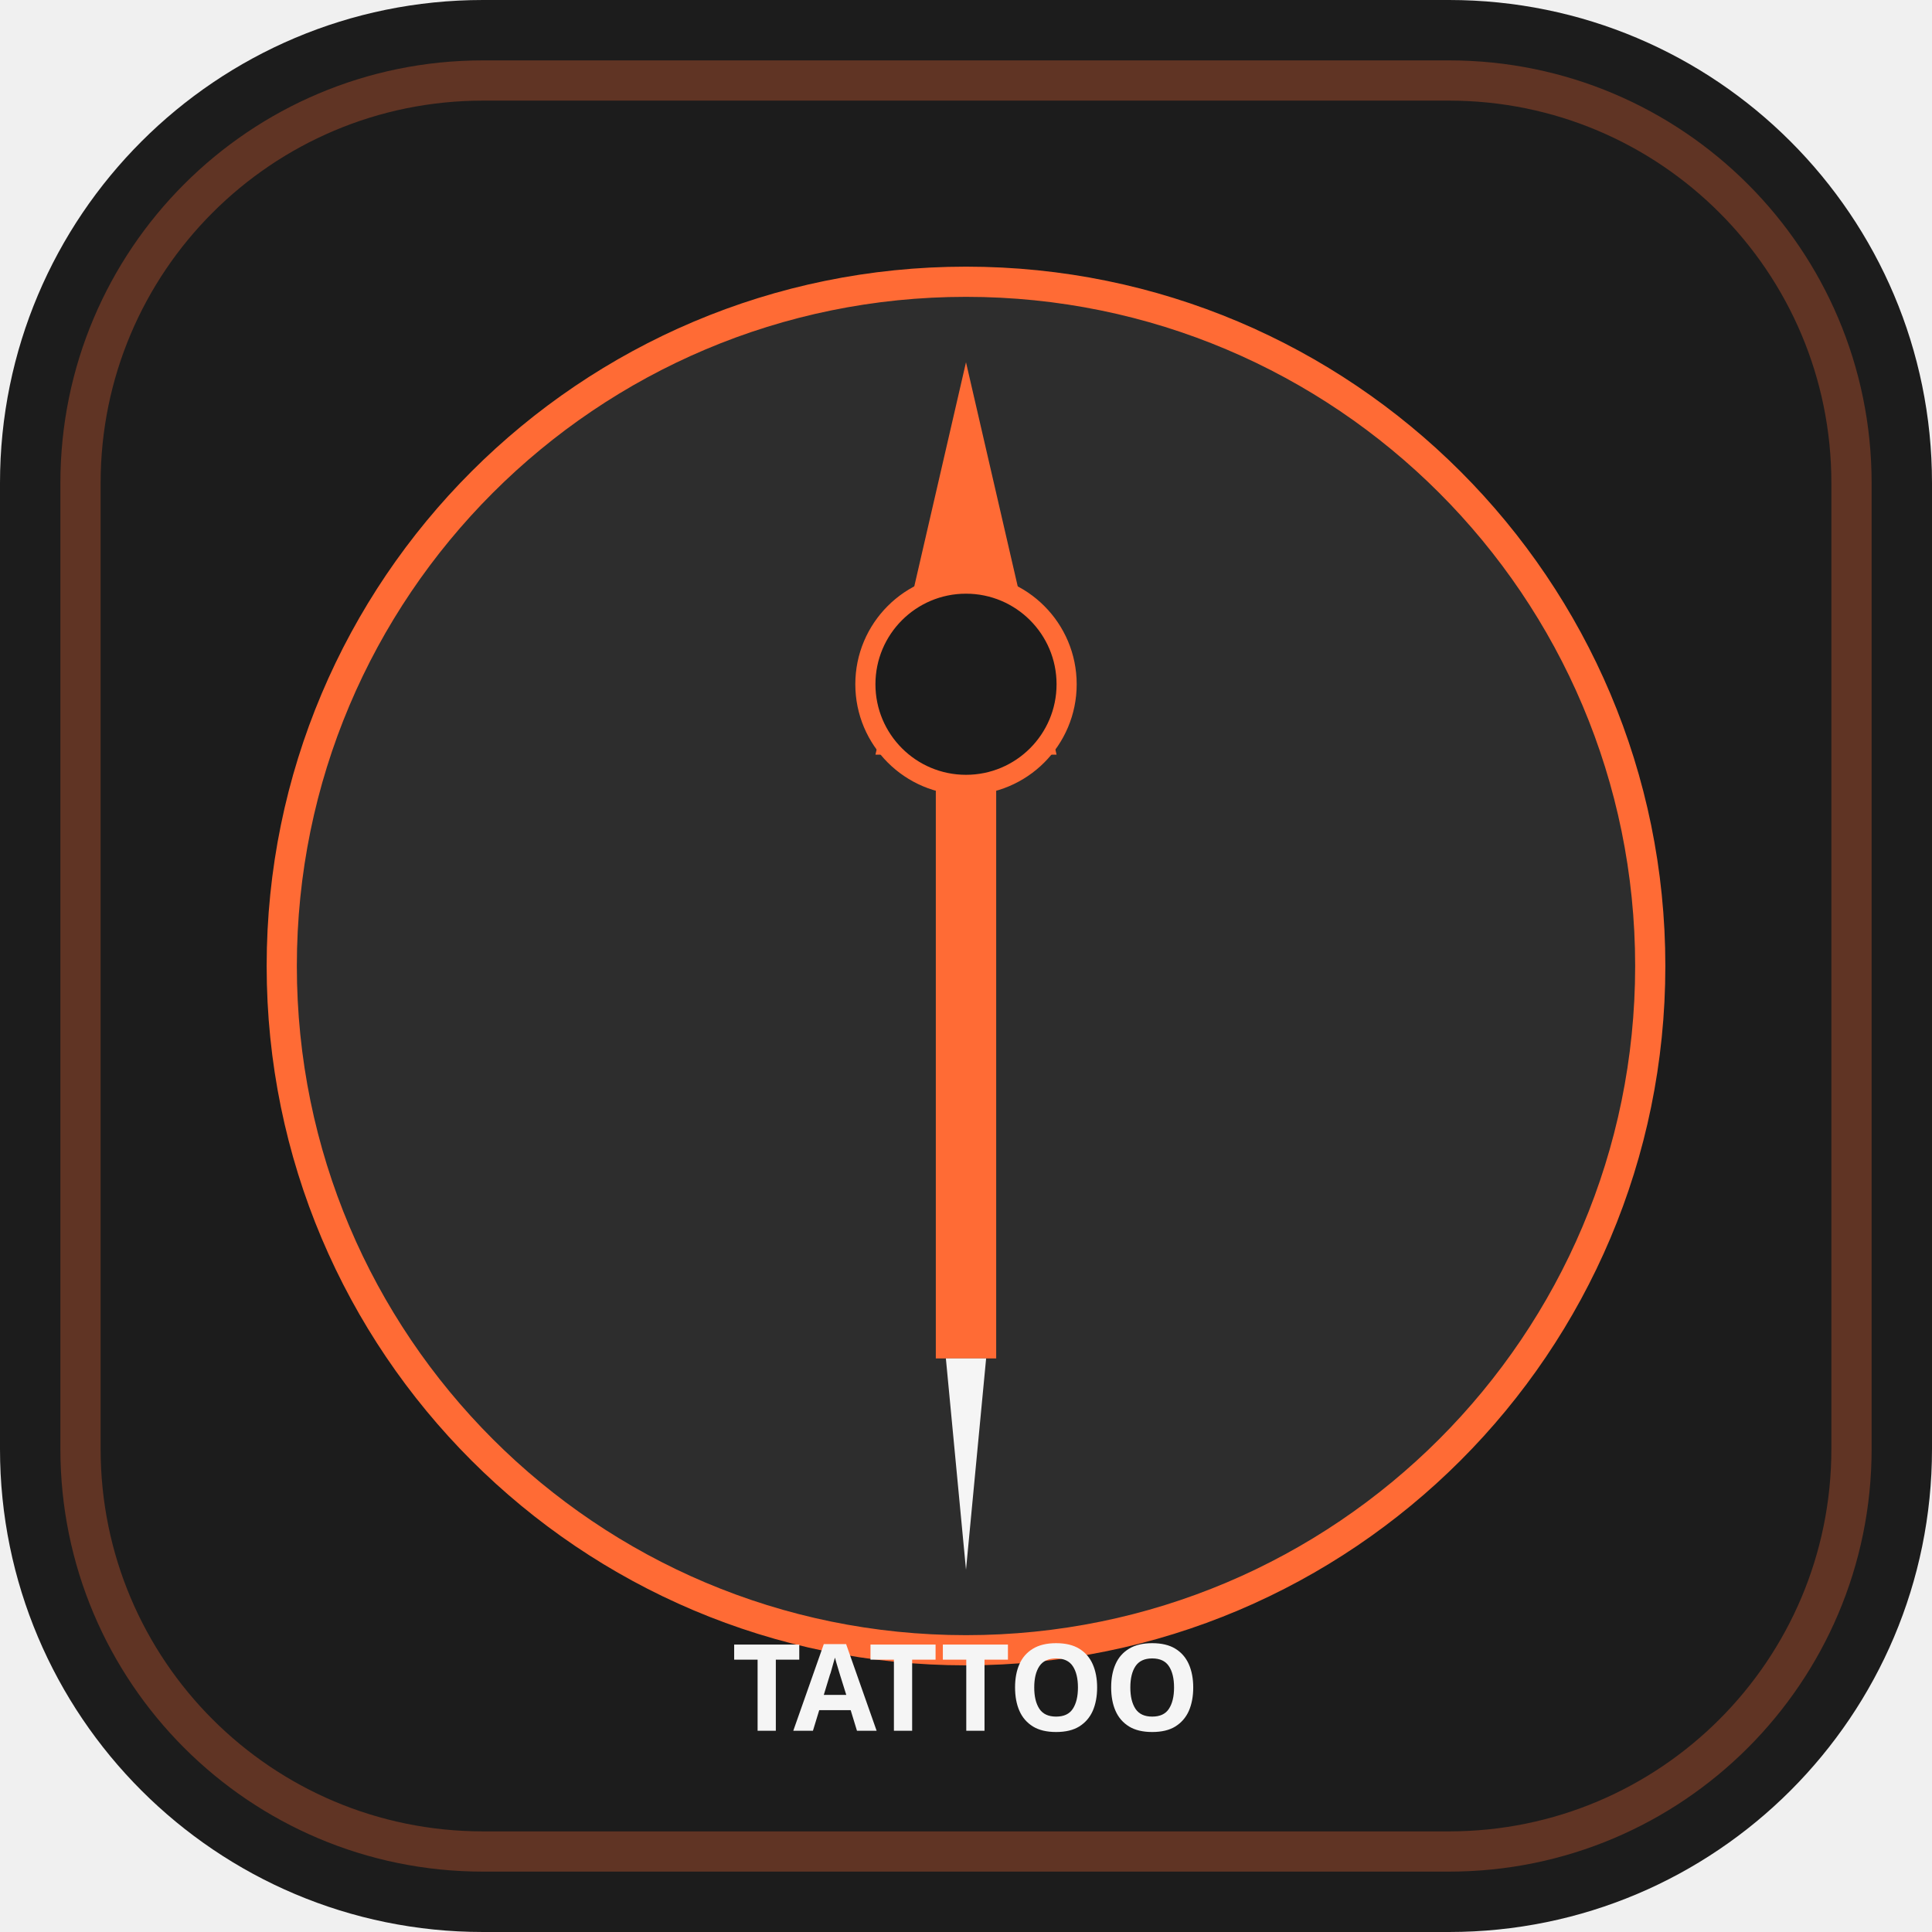
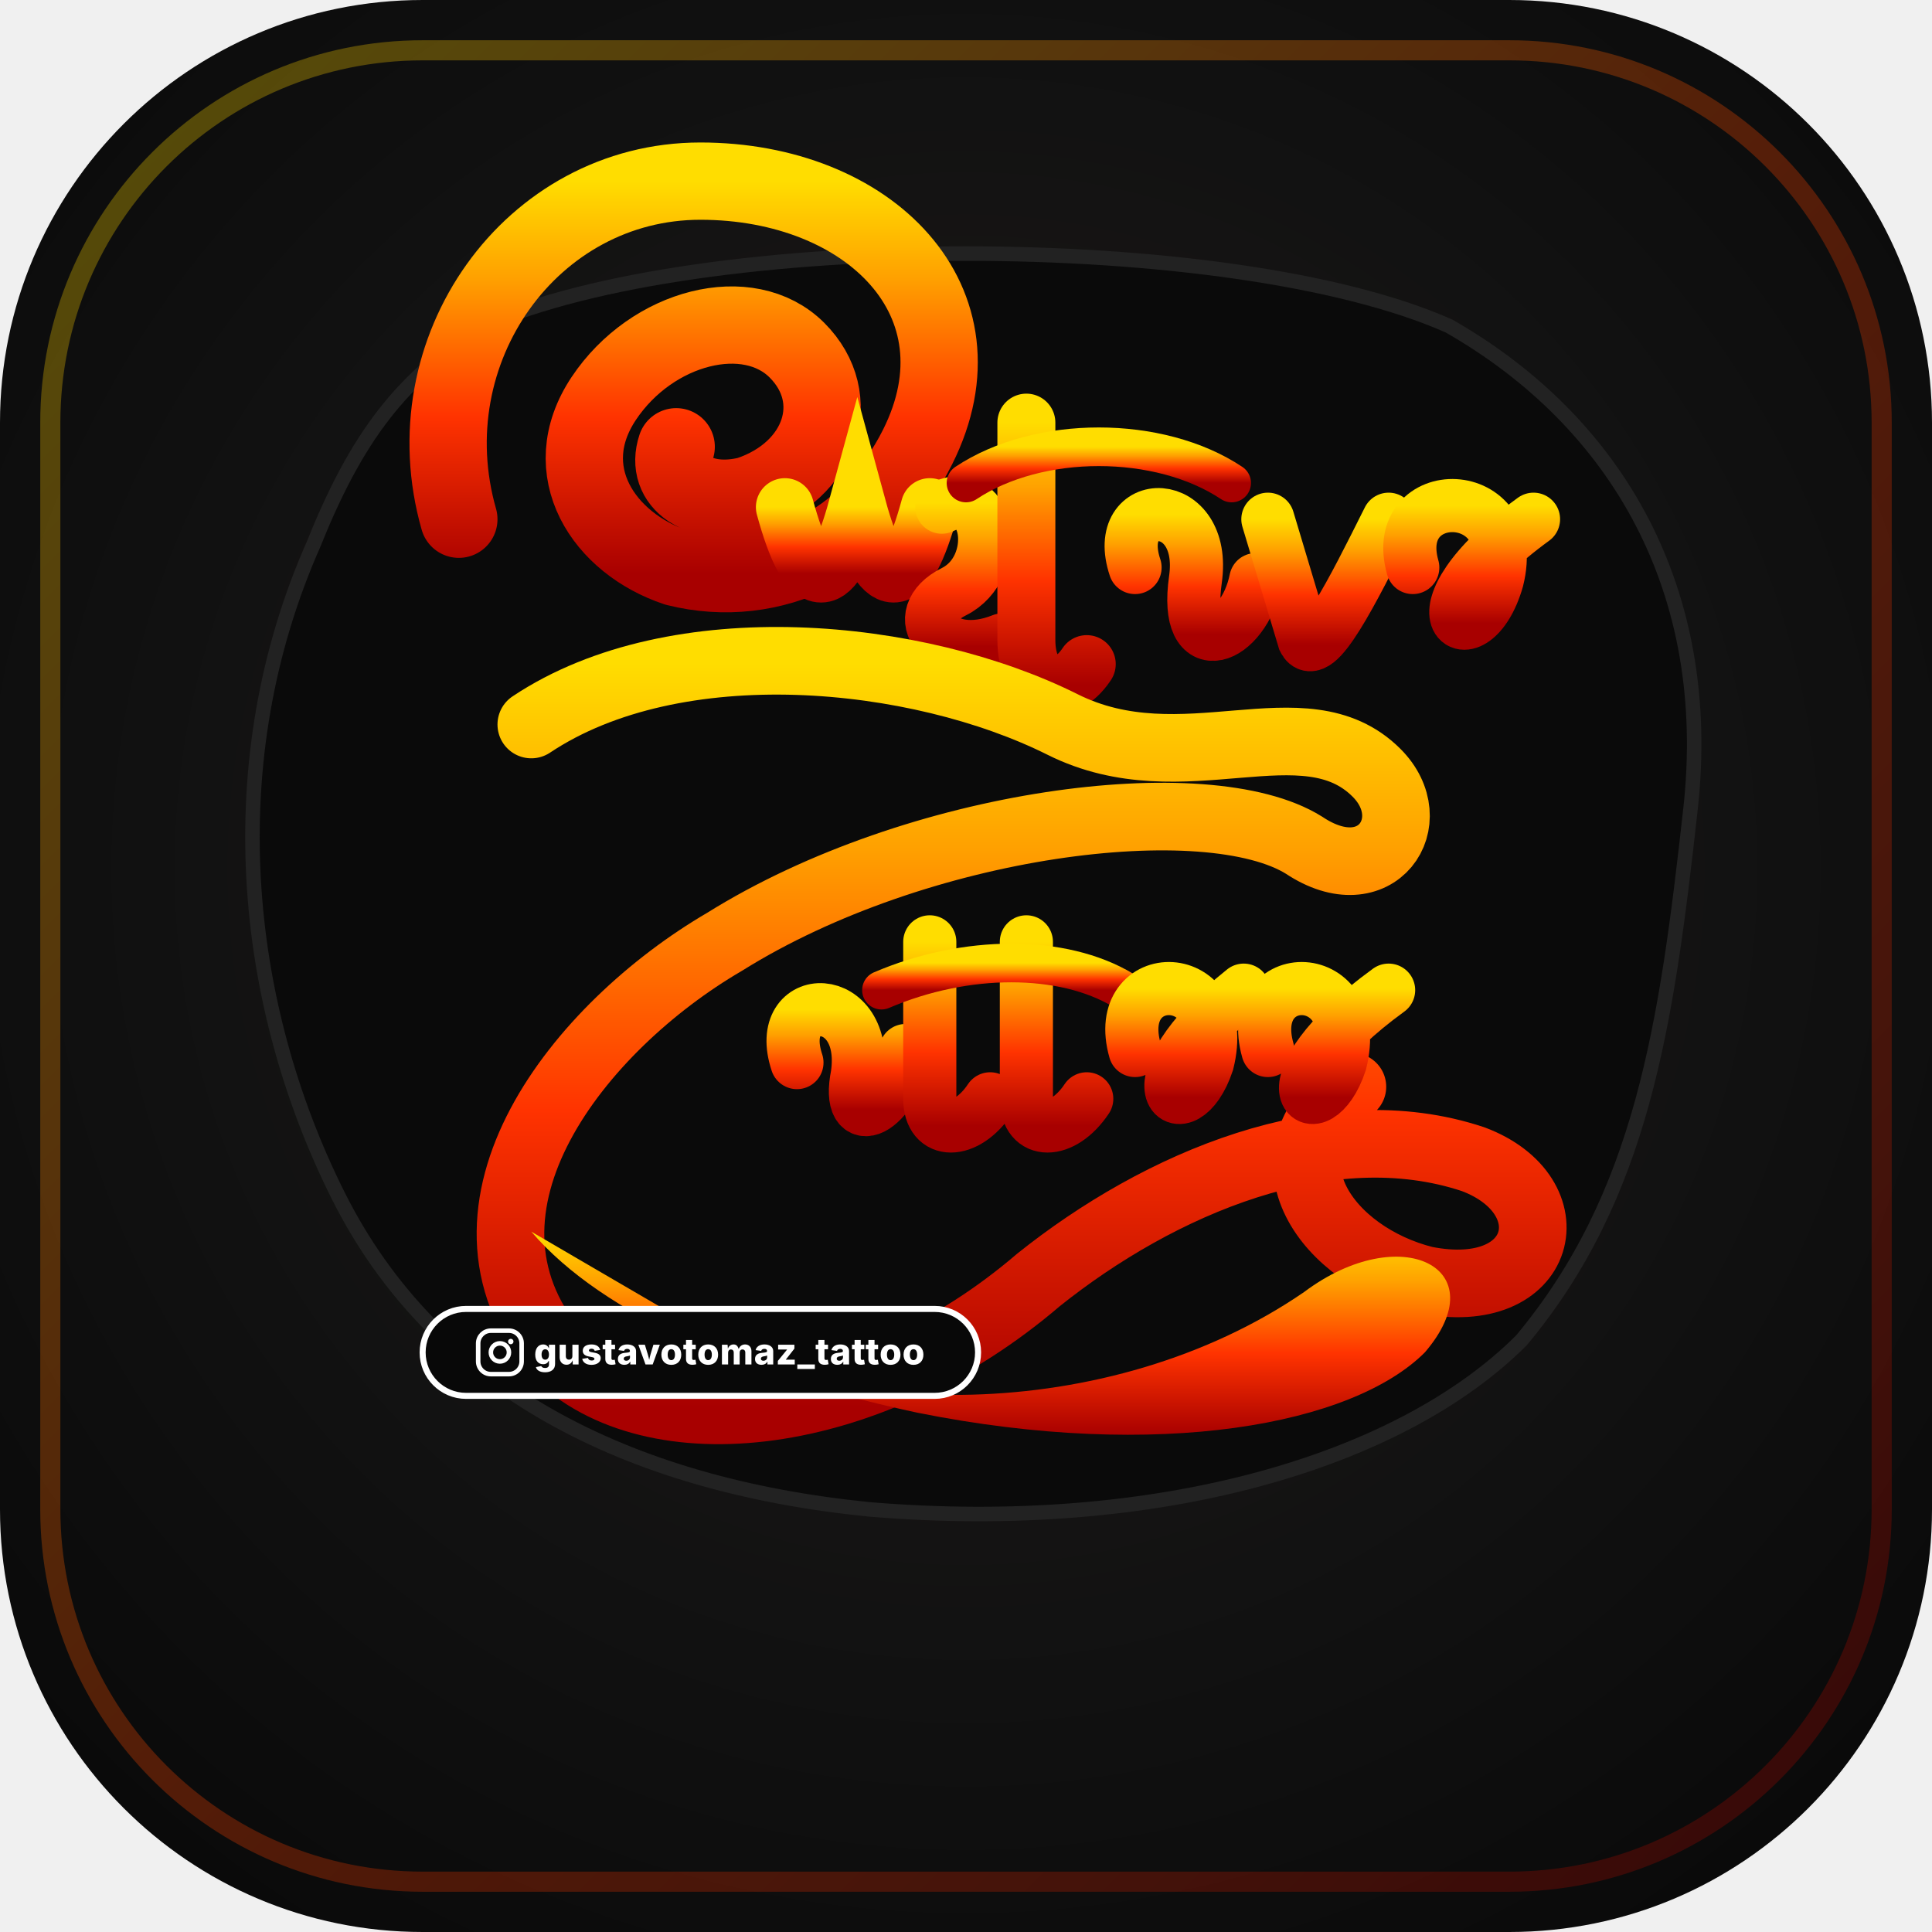
<svg xmlns="http://www.w3.org/2000/svg" viewBox="0 0 192 192" width="192" height="192">
-   <rect width="192" height="192" rx="48" fill="#1C1C1C" />
-   <rect x="8" y="8" width="176" height="176" rx="40" fill="none" stroke="#FF6B35" stroke-width="4" opacity="0.3" />
-   <circle cx="96" cy="96" r="68" fill="#2D2D2D" stroke="#FF6B35" stroke-width="3" />
-   <path d="M96 36 L105 75 L99 75 L99 135 L93 135 L93 75 L87 75 Z" fill="#FF6B35" />
-   <polygon points="96,156 94,135 98,135" fill="#F5F5F5" />
-   <circle cx="96" cy="68" r="10" fill="#1C1C1C" stroke="#FF6B35" stroke-width="2" />
-   <text x="96" y="172" font-family="sans-serif" font-weight="900" font-size="12" fill="#F5F5F5" text-anchor="middle">TATTOO</text>
+   <defs>
+     <radialGradient id="bgRadial192" cx="50%" cy="45%" r="65%">
+       <stop offset="0%" stop-color="#241B18" />
+       <stop offset="60%" stop-color="#121212" />
+       <stop offset="100%" stop-color="#0A0A0A" />
+     </radialGradient>
+     <linearGradient id="fieryGradient192" x1="0%" y1="0%" x2="0%" y2="100%">
+       <stop offset="0%" stop-color="#FFDD00" />
+       <stop offset="25%" stop-color="#FFA000" />
+       <stop offset="60%" stop-color="#FF3300" />
+       <stop offset="100%" stop-color="#A80000" />
+     </linearGradient>
+     <linearGradient id="fieryHoriz192" x1="0%" y1="0%" x2="100%" y2="100%">
+       <stop offset="0%" stop-color="#FFEA00" />
+       <stop offset="50%" stop-color="#FF4500" />
+       <stop offset="100%" stop-color="#990000" />
+     </linearGradient>
+   </defs>
+   <rect width="192" height="192" rx="42" fill="url(#bgRadial192)" />
+   <rect x="5" y="5" width="182" height="182" rx="37" fill="none" stroke="url(#fieryHoriz192)" stroke-width="2" opacity="0.3" />
+   <g transform="translate(96, 90) scale(0.24)">
+     <path d="       M -200 -240       C -110 -280, 110 -280, 200 -240       C 270 -200, 310 -130, 300 -40       C 290 50, 280 120, 230 180       C 180 230, 80 260, -40 250       C -140 240, -220 200, -260 120       C -300 40, -310 -60, -270 -150       C -250 -200, -230 -220, -200 -240 Z     " fill="#0A0A0A" stroke="#222222" stroke-width="6" />
+     <g transform="translate(0, -90)">
+       <path d="         M -210 -70         C -230 -140, -180 -210, -110 -210         C -40 -210, 10 -160, -20 -100         C -40 -60, -80 -40, -120 -50         C -150 -60, -170 -90, -150 -120         C -130 -150, -90 -160, -70 -140         C -50 -120, -60 -90, -90 -80         C -110 -75, -125 -85, -120 -100       " fill="none" stroke="url(#fieryGradient192)" stroke-width="32" stroke-linecap="round" stroke-linejoin="round" />
+       <path d="M -75 -75 Q -60 -20, -45 -75 Q -30 -20, -15 -75" fill="none" stroke="url(#fieryGradient192)" stroke-width="24" stroke-linecap="round" />
+       <path d="M -10 -75 C 10 -85, 15 -50, -5 -40 C -25 -30, -10 -10, 15 -20" fill="none" stroke="url(#fieryGradient192)" stroke-width="22" stroke-linecap="round" />
+       <path d="M 25 -110 L 25 -20 C 25 0, 40 5, 50 -10" fill="none" stroke="url(#fieryGradient192)" stroke-width="24" stroke-linecap="round" />
+       <path d="M 0 -85 C 30 -105, 80 -105, 110 -85" fill="none" stroke="url(#fieryGradient192)" stroke-width="16" stroke-linecap="round" />
+       <path d="M 70 -50 C 60 -80, 100 -80, 95 -45 C 90 -10, 115 -20, 120 -45" fill="none" stroke="url(#fieryGradient192)" stroke-width="22" stroke-linecap="round" />
+       <path d="M 125 -70 L 140 -20 C 145 -10, 160 -40, 175 -70" fill="none" stroke="url(#fieryGradient192)" stroke-width="22" stroke-linecap="round" />
+       <path d="M 185 -50 C 175 -85, 230 -85, 220 -45 C 210 -10, 180 -30, 235 -70" fill="none" stroke="url(#fieryGradient192)" stroke-width="22" stroke-linecap="round" />
+     </g>
+     <g transform="translate(0, 45)">
+       <path d="         M -180 -120         C -120 -160, -20 -150, 40 -120         C 90 -95, 140 -130, 170 -100         C 190 -80, 170 -50, 140 -70         C 100 -95, -20 -80, -100 -30         C -160 5, -220 80, -170 140         C -130 180, -40 170, 30 110         C 80 70, 150 40, 210 60         C 250 75, 240 120, 190 110         C 150 100, 120 60, 160 30       " fill="none" stroke="url(#fieryGradient192)" stroke-width="28" stroke-linecap="round" stroke-linejoin="round" />
+       <path d="M -70 20 C -80 -10, -40 -10, -45 25 C -50 50, -30 40, -25 15" fill="none" stroke="url(#fieryGradient192)" stroke-width="22" stroke-linecap="round" />
+       <path d="M -15 -30 L -15 35 C -15 50, 0 50, 10 35" fill="none" stroke="url(#fieryGradient192)" stroke-width="22" stroke-linecap="round" />
+       <path d="M 25 -30 L 25 35 C 25 50, 40 50, 50 35" fill="none" stroke="url(#fieryGradient192)" stroke-width="22" stroke-linecap="round" />
+       <path d="M -35 -10 C 0 -25, 40 -25, 65 -10" fill="none" stroke="url(#fieryGradient192)" stroke-width="16" stroke-linecap="round" />
+       <path d="M 70 15 C 60 -20, 110 -20, 100 20 C 90 50, 65 30, 115 -10" fill="none" stroke="url(#fieryGradient192)" stroke-width="22" stroke-linecap="round" />
+       <path d="M 125 15 C 115 -20, 165 -20, 155 20 C 145 50, 120 30, 175 -10" fill="none" stroke="url(#fieryGradient192)" stroke-width="22" stroke-linecap="round" />
+     </g>
+     <path d="       M -120 170       C -60 215, 60 215, 140 160       C 180 130, 220 150, 190 185       C 160 215, 80 230, -20 210       C -90 195, -150 170, -180 135     " fill="url(#fieryGradient192)" />
+     <g transform="translate(-110, 185)">
+       <rect x="-115" y="-18" width="230" height="36" rx="18" fill="#080808" stroke="#FFFFFF" stroke-width="2.5" />
+       <g transform="translate(-92, -9) scale(0.75)">
+         <rect x="0" y="0" width="24" height="24" rx="7" fill="none" stroke="#FFFFFF" stroke-width="2.5" />
+         <circle cx="12" cy="12" r="5" fill="none" stroke="#FFFFFF" stroke-width="2.5" />
+         <circle cx="18" cy="6" r="1.5" fill="#FFFFFF" />
+       </g>
+       <text x="12" y="5" text-anchor="middle" font-family="-apple-system, BlinkMacSystemFont, sans-serif" font-size="15" font-weight="800" fill="#FFFFFF" letter-spacing="0.2">
+         gustavotomaz_tattoo
+       </text>
+     </g>
+   </g>
</svg>
